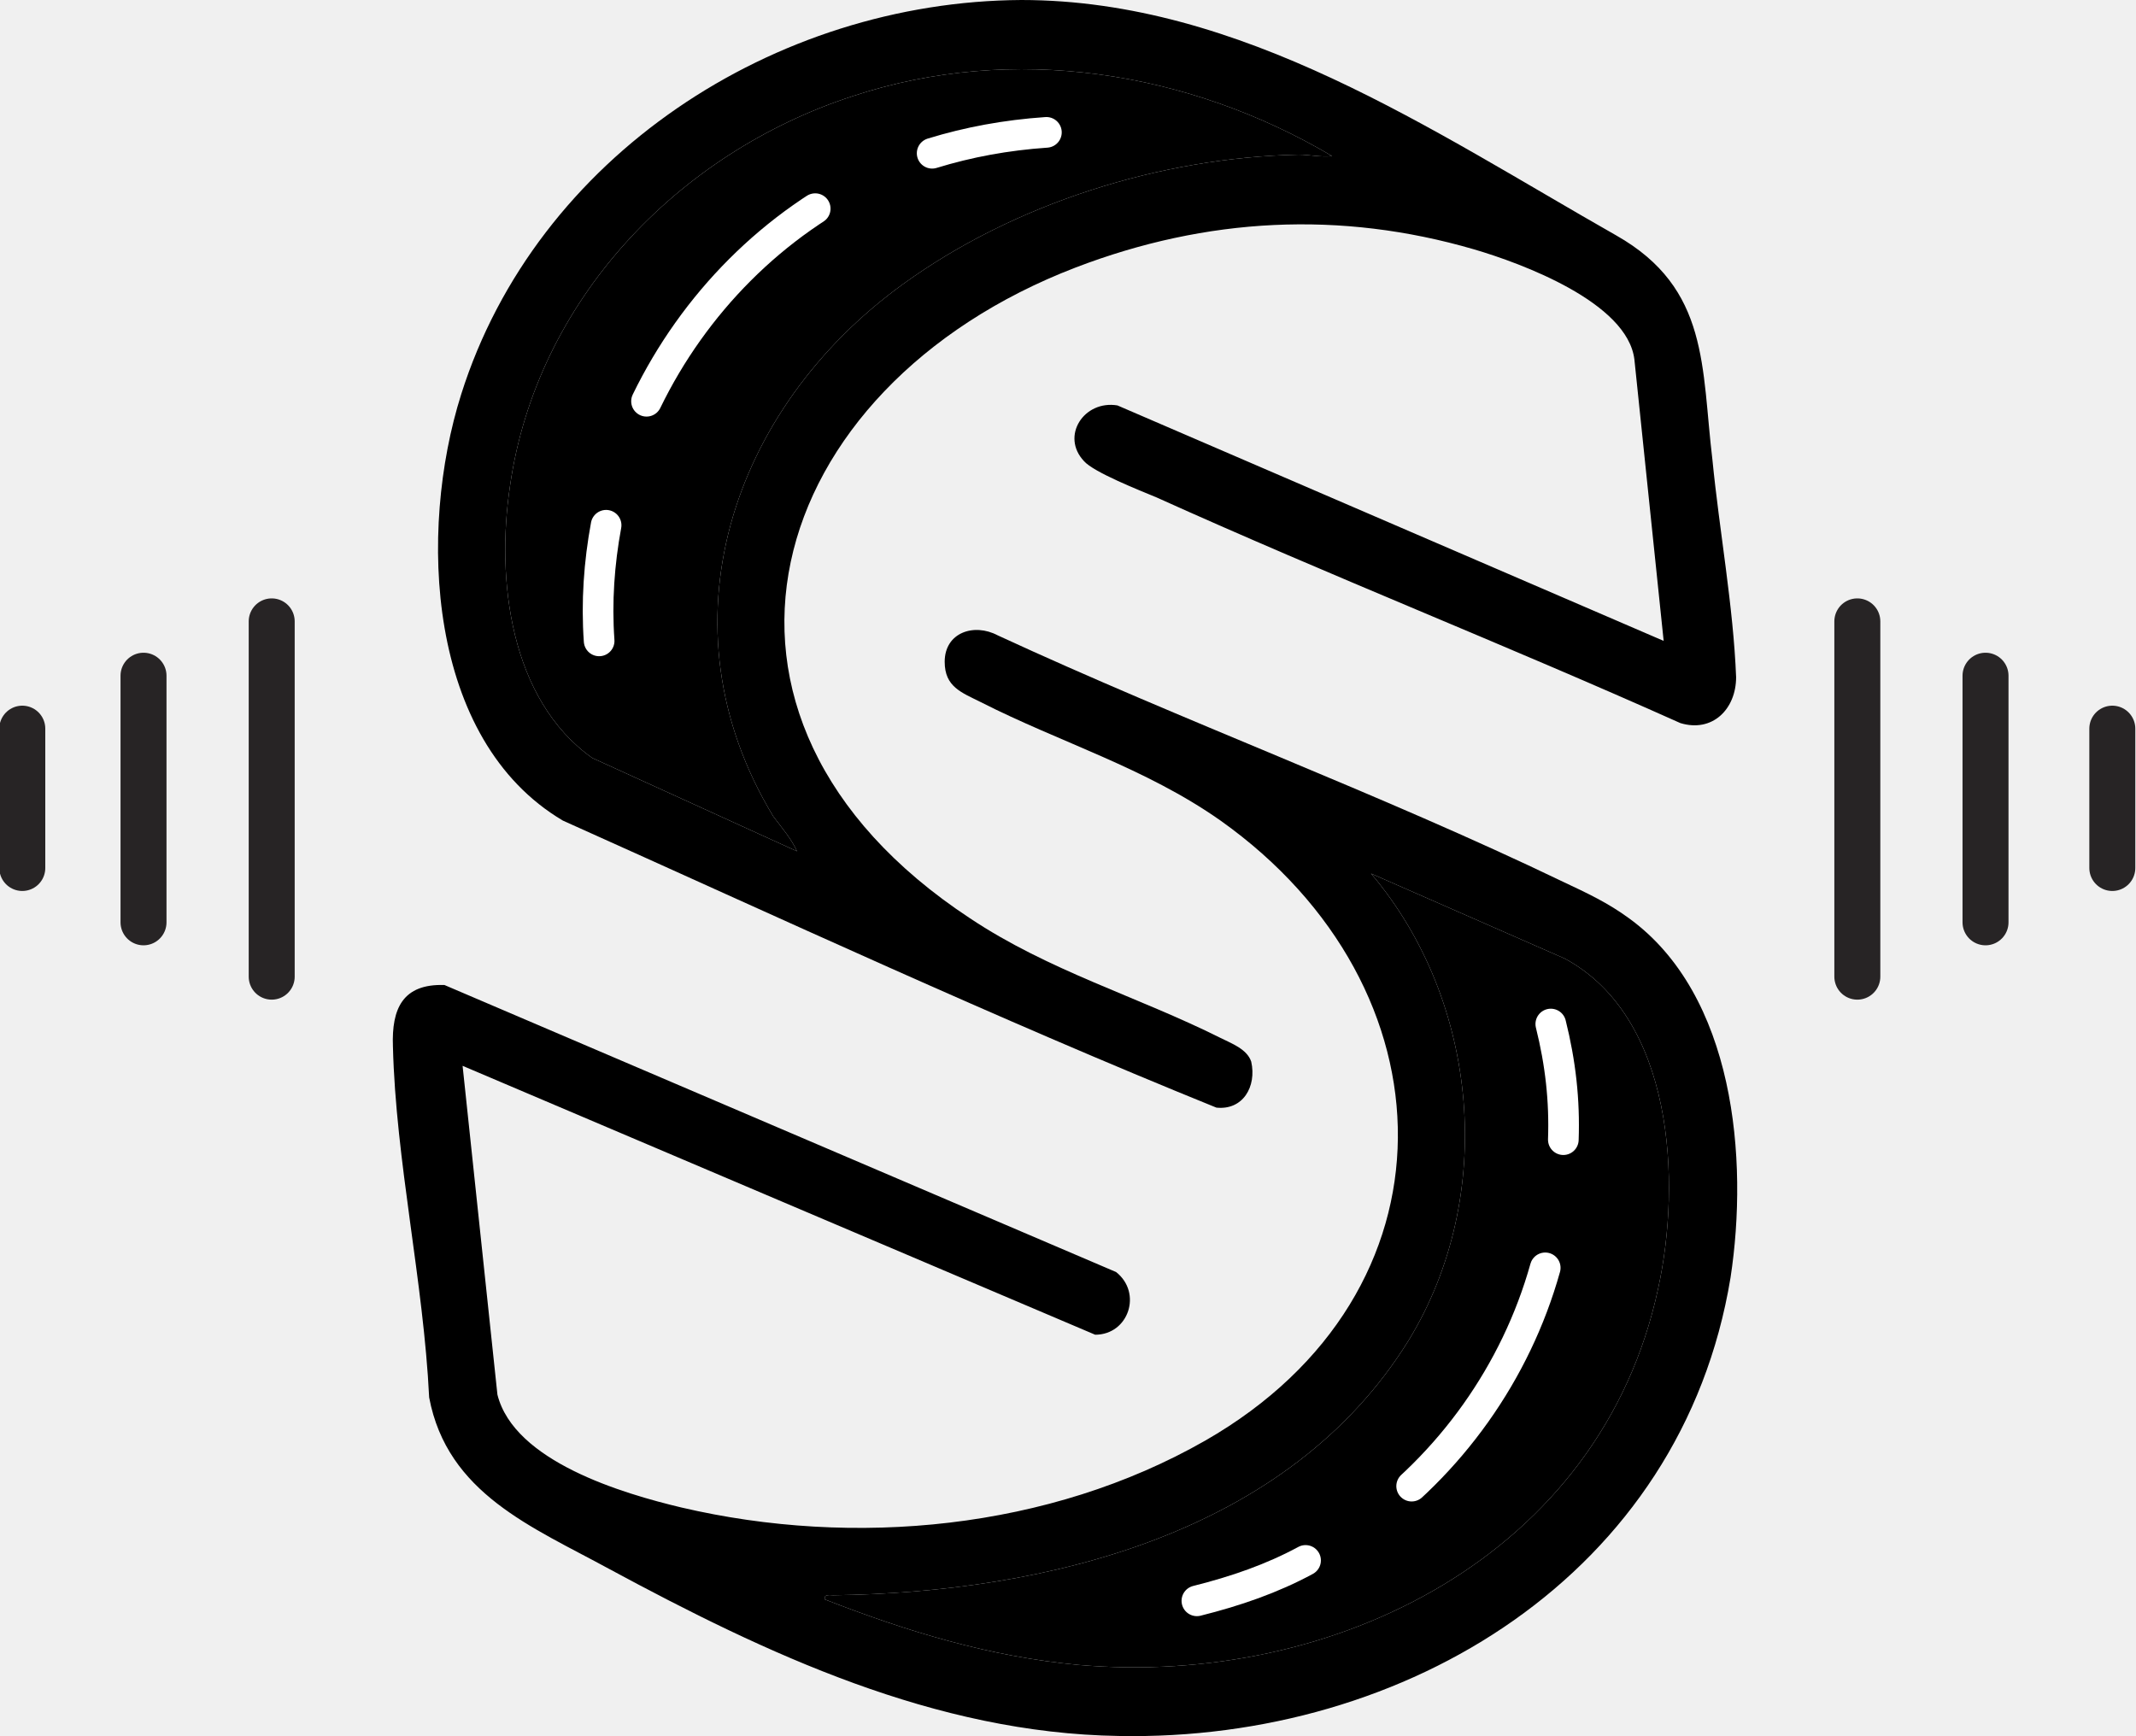
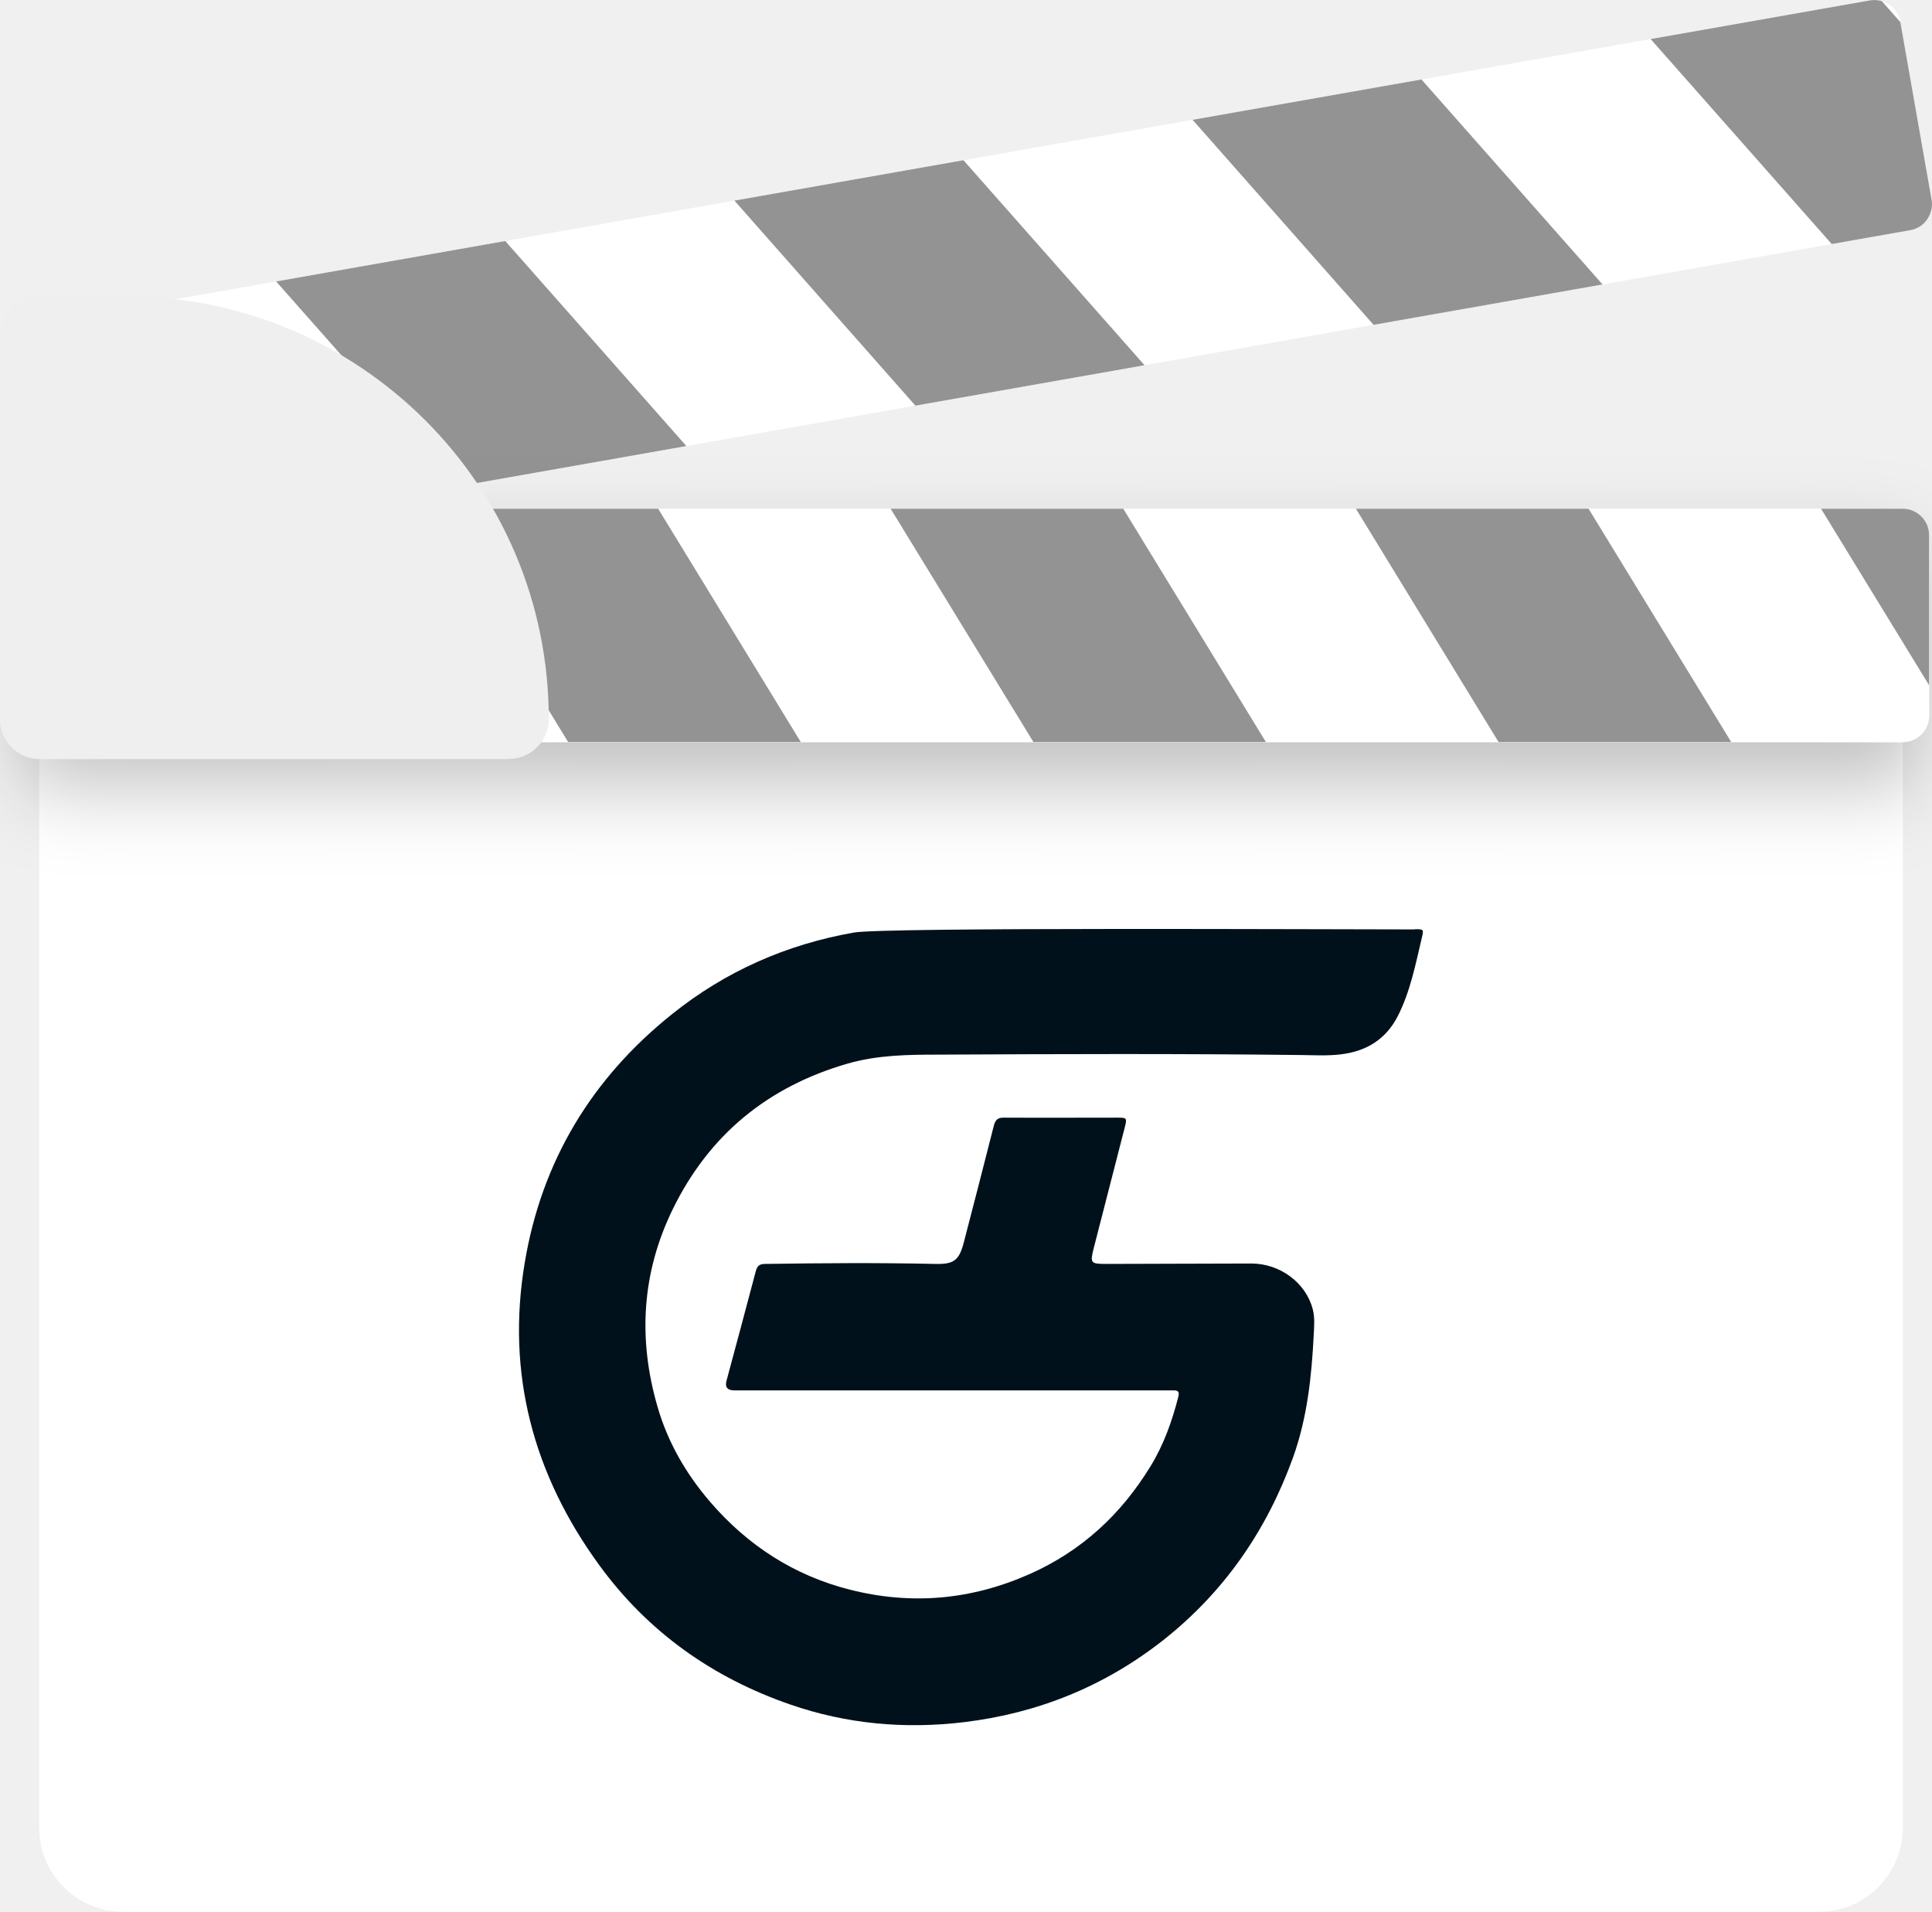
- <svg xmlns="http://www.w3.org/2000/svg" id="Layer_2" data-name="Layer 2" viewBox="0 0 15.33 12.46">
+ <svg xmlns="http://www.w3.org/2000/svg" xmlns:xlink="http://www.w3.org/1999/xlink" id="Layer_1" data-name="Layer 1" viewBox="0 0 92.59 91.62">
  <defs>
    <style>
      .cls-1 {
-         stroke-dasharray: 1.86 .93;
-       }
- 
-       .cls-1, .cls-2, .cls-3 {
-         fill: none;
-         stroke-linecap: round;
-         stroke-linejoin: round;
-       }
- 
-       .cls-1, .cls-3 {
-         stroke: #fff;
-         stroke-width: .22px;
+         fill: url(#linear-gradient-2);
      }

      .cls-2 {
-         stroke: #272425;
-         stroke-width: .33px;
+         fill: #fff;
+       }
+ 
+       .cls-3 {
+         clip-path: url(#clippath-1);
+       }
+ 
+       .cls-4 {
+         filter: url(#drop-shadow-1);
+       }
+ 
+       .cls-5 {
+         fill: #939393;
+       }
+ 
+       .cls-6 {
+         fill: #efefef;
+       }
+ 
+       .cls-7 {
+         fill: #00111b;
+       }
+ 
+       .cls-8 {
+         clip-path: url(#clippath-2);
+       }
+ 
+       .cls-9 {
+         fill: url(#linear-gradient);
      }
    </style>
+     <clipPath id="clippath-1">
+       <path class="cls-2" d="M89.61.02C88.36.24,2.93,15.3,1.67,15.53c-.34.06-.63.25-.81.52-.18.26-.27.6-.21.94.18,1.03,1.32,7.49,1.5,8.53.06.34.25.63.52.81.26.18.6.27.94.21,1.26-.22,86.69-15.29,87.94-15.51.34-.06.63-.25.81-.52.18-.26.27-.6.21-.94-.18-1.03-1.32-7.49-1.5-8.53-.06-.34-.25-.63-.52-.81-.26-.18-.6-.27-.94-.21Z" />
+     </clipPath>
+     <linearGradient id="linear-gradient" x1="1.9" y1="-22.32" x2="84.98" y2="60.75" gradientTransform="translate(-5.05 37.79) rotate(-10)" gradientUnits="userSpaceOnUse">
+       <stop offset="0" stop-color="#bfbfbf" />
+       <stop offset=".04" stop-color="#bfbfbf" />
+       <stop offset=".39" stop-color="#fff" />
+       <stop offset=".4" stop-color="#fbfbfb" />
+       <stop offset=".43" stop-color="#ededed" />
+       <stop offset=".47" stop-color="#e5e5e5" />
+       <stop offset=".54" stop-color="#e3e3e3" />
+       <stop offset=".67" stop-color="#e4e4e4" />
+       <stop offset=".72" stop-color="#ebebeb" />
+       <stop offset=".75" stop-color="#f7f7f7" />
+       <stop offset=".77" stop-color="#fff" />
+       <stop offset=".89" stop-color="#fff" />
+       <stop offset=".89" stop-color="#fbfbfb" />
+       <stop offset=".92" stop-color="#ededed" />
+       <stop offset=".95" stop-color="#e5e5e5" />
+       <stop offset="1" stop-color="#e3e3e3" />
+     </linearGradient>
+     <filter id="drop-shadow-1" x="-5.41" y="20.16" width="111.64" height="24" filterUnits="userSpaceOnUse">
+       <feOffset dx="0" dy="2" />
+       <feGaussianBlur result="blur" stdDeviation="2" />
+       <feFlood flood-color="#000" flood-opacity=".25" />
+       <feComposite in2="blur" operator="in" />
+       <feComposite in="SourceGraphic" />
+     </filter>
+     <clipPath id="clippath-2">
+       <path class="cls-2" d="M91.19,24.38H1.89c-.35,0-.66.14-.89.37s-.37.54-.37.89v8.66c0,.35.14.66.37.89s.54.37.89.37h89.3c.35,0,.66-.14.89-.37s.37-.54.37-.89v-8.66c0-.35-.14-.66-.37-.89s-.54-.37-.89-.37Z" />
+     </clipPath>
+     <linearGradient id="linear-gradient-2" x1=".26" y1="23.14" x2="83.34" y2="106.22" gradientTransform="matrix(1,0,0,1,0,0)" xlink:href="#linear-gradient" />
  </defs>
-   <g id="BACKGROUND">
+   <path class="cls-2" d="M87.15,91.62H5.92c-1.12,0-2.13-.45-2.86-1.18-.73-.73-1.18-1.74-1.18-2.86v-54.03h89.31v54.03c0,1.12-.45,2.13-1.18,2.86-.73.73-1.74,1.18-2.86,1.18Z" />
+   <g>
    <g>
-       <g>
-         <path d="M11.69,6.59c-.15-.11-.3-.18-.47-.26-1.33-.64-2.72-1.15-4.06-1.77-.17-.09-.38-.02-.38.19,0,.18.12.22.26.29.57.29,1.18.47,1.72.85,1.69,1.2,1.74,3.39-.11,4.45-1.12.64-2.52.77-3.76.48-.42-.1-1.2-.33-1.32-.81l-.25-2.36,4.54,1.93c.24,0,.34-.3.15-.45l-4.82-2.06c-.3-.01-.38.17-.37.44.02.82.22,1.69.26,2.52.13.69.74.93,1.29,1.23,1.13.61,2.34,1.18,3.66,1.2,2.06.04,4.04-1.16,4.39-3.29.13-.85.03-2.03-.73-2.58ZM11.9,9.25c-.41,1.91-2.32,2.86-4.16,2.7-.64-.06-1.23-.24-1.82-.47-.01-.04.04-.03.06-.03,1.53-.02,3.27-.44,4.13-1.83.63-1.03.51-2.43-.27-3.35l1.39.61c.78.42.84,1.6.67,2.37Z" />
-         <path d="M12.29,3.3c-.08-.66-.02-1.23-.69-1.61C10.28.94,8.91,0,7.33,0c-1.77.01-3.48,1.12-4.02,2.83-.31.98-.25,2.48.73,3.06,1.56.7,3.11,1.42,4.69,2.06.19.02.29-.15.25-.33-.03-.09-.14-.13-.22-.17-.6-.3-1.23-.48-1.8-.86-2.2-1.45-1.48-3.81.76-4.67.94-.36,1.9-.41,2.86-.13.34.1,1.1.38,1.15.79l.21,2.02-3.92-1.69c-.24-.04-.41.22-.24.4.07.08.4.21.52.26,1.24.56,2.51,1.06,3.76,1.62.23.07.4-.1.4-.33-.02-.51-.12-1.05-.17-1.56ZM9.32,1.11c-.99.02-2.04.35-2.84.93-1.23.89-1.76,2.45-.93,3.82.06.08.13.16.17.25l-1.47-.67c-.59-.42-.69-1.28-.59-1.95.19-1.33,1.2-2.39,2.46-2.8,1.15-.38,2.41-.18,3.44.43-.08.01-.16-.01-.24-.01Z" />
-         <path d="M9.56,1.12c-.08.01-.16-.01-.24-.01-.99.02-2.04.35-2.84.93-1.23.89-1.76,2.45-.93,3.82.06.08.13.16.17.25l-1.47-.67c-.59-.42-.69-1.28-.59-1.95.19-1.33,1.2-2.39,2.46-2.8,1.15-.38,2.41-.18,3.44.43Z" />
-         <path d="M11.9,9.25c-.41,1.91-2.32,2.86-4.16,2.7-.64-.06-1.23-.24-1.82-.47-.01-.04.04-.03.06-.03,1.53-.02,3.27-.44,4.13-1.83.63-1.03.51-2.43-.27-3.35l1.39.61c.78.42.84,1.6.67,2.37Z" />
+       <path class="cls-2" d="M89.61.02C88.36.24,2.93,15.3,1.67,15.53c-.34.06-.63.25-.81.52-.18.26-.27.6-.21.94.18,1.03,1.32,7.49,1.5,8.53.06.34.25.63.52.81.26.18.6.27.94.21,1.26-.22,86.69-15.29,87.94-15.51.34-.06.63-.25.81-.52.18-.26.27-.6.21-.94-.18-1.03-1.32-7.49-1.5-8.53-.06-.34-.25-.63-.52-.81-.26-.18-.6-.27-.94-.21Z" />
+       <g class="cls-3">
        <g>
-           <path class="cls-3" d="M4.3,4.6c-.02-.28,0-.56.05-.83" />
-           <path class="cls-1" d="M4.64,2.88c.34-.7.91-1.28,1.62-1.61" />
-           <path class="cls-3" d="M6.69,1.1c.26-.08.53-.13.82-.15" />
-         </g>
-         <g>
-           <path class="cls-3" d="M11.13,7.35c.07.28.1.55.09.83" />
-           <path class="cls-1" d="M11.09,9.1c-.21.75-.68,1.41-1.32,1.86" />
-           <path class="cls-3" d="M9.37,11.2c-.24.13-.5.22-.78.29" />
+           <polygon class="cls-9" points="11.92 26.35 .94 28.29 -10.2 15.68 .78 13.74 11.92 26.35" />
+           <polygon class="cls-5" points="33.87 22.48 22.9 24.42 11.75 11.81 22.73 9.87 33.87 22.48" />
+           <polygon class="cls-5" points="55.83 18.61 44.85 20.55 33.71 7.93 44.69 6 55.83 18.61" />
+           <polygon class="cls-5" points="77.78 14.74 66.81 16.68 55.67 4.06 66.64 2.13 77.78 14.74" />
+           <polygon class="cls-5" points="99.74 10.87 88.76 12.8 77.62 .19 88.6 -1.74 99.74 10.87" />
        </g>
      </g>
+     </g>
+     <g class="cls-4">
      <g>
-         <line class="cls-2" x1="13.33" y1="4.46" x2="13.33" y2="7.01" />
-         <line class="cls-2" x1="14.25" y1="4.85" x2="14.25" y2="6.62" />
-         <line class="cls-2" x1="15.16" y1="5.23" x2="15.16" y2="6.23" />
+         <path class="cls-2" d="M91.19,24.38H1.89c-.35,0-.66.14-.89.37s-.37.54-.37.89v8.66c0,.35.14.66.37.89s.54.37.89.37h89.3c.35,0,.66-.14.89-.37s.37-.54.37-.89v-8.66c0-.35-.14-.66-.37-.89s-.54-.37-.89-.37Z" />
+         <g class="cls-8">
+           <g>
+             <polygon class="cls-1" points="17.06 37.15 5.91 37.15 -2.87 22.79 8.27 22.79 17.06 37.15" />
+             <polygon class="cls-5" points="39.35 37.15 28.2 37.15 19.42 22.79 30.57 22.79 39.35 37.15" />
+             <polygon class="cls-5" points="61.64 37.15 50.5 37.15 41.71 22.79 52.86 22.79 61.64 37.15" />
+             <polygon class="cls-5" points="83.94 37.15 72.79 37.15 64.01 22.79 75.16 22.79 83.94 37.15" />
+             <polygon class="cls-5" points="106.23 37.15 95.09 37.15 86.3 22.79 97.45 22.79 106.23 37.15" />
+           </g>
+         </g>
      </g>
-       <g>
-         <line class="cls-2" x1="1.95" y1="4.46" x2="1.95" y2="7.01" />
-         <line class="cls-2" x1="1.03" y1="4.85" x2="1.03" y2="6.62" />
-       </g>
-       <line class="cls-2" x1=".16" y1="5.23" x2=".16" y2="6.23" />
    </g>
+     <path class="cls-6" d="M24.39,36.38H1.91c-.53,0-1-.21-1.35-.56-.34-.34-.56-.82-.56-1.35v-18.36c0-.53.21-1,.56-1.35.34-.34.82-.56,1.35-.56h4.13c5.59,0,10.66,2.27,14.33,5.93s5.93,8.73,5.93,14.33c0,.53-.21,1-.56,1.35-.34.34-.82.56-1.35.56Z" />
  </g>
+   <path class="cls-7" d="M67.81,44.53c.42,0,.43,0,.33.41-.3,1.27-.55,2.57-1.15,3.75-.57,1.12-1.52,1.7-2.76,1.84-.6.07-1.2.04-1.81.03-5.81-.07-11.63-.05-17.44-.02-1.47,0-2.94.02-4.36.43-3.8,1.1-6.62,3.39-8.37,6.96-1.5,3.06-1.68,6.24-.74,9.48.49,1.7,1.36,3.21,2.52,4.56,1.8,2.09,4.02,3.53,6.7,4.21,2.96.75,5.83.49,8.62-.75,2.48-1.1,4.37-2.85,5.78-5.15.64-1.04,1.04-2.17,1.34-3.34.09-.34-.12-.31-.33-.31-2.95,0-5.91,0-8.86,0-4.03,0-8.06,0-12.09,0q-.5,0-.37-.47c.47-1.75.94-3.49,1.4-5.24.07-.26.18-.35.45-.35,2.72-.04,5.43-.06,8.15,0,.91.02,1.15-.17,1.38-1.07.48-1.85.96-3.7,1.43-5.56.08-.3.21-.39.51-.38,1.8.01,3.59,0,5.39,0,.48,0,.49.01.37.48-.5,1.93-.99,3.87-1.49,5.8-.17.68-.14.73.58.73,2.33,0,4.65-.02,6.98-.02,1.37,0,2.61.92,2.94,2.18.11.41.07.82.05,1.23-.1,2-.31,3.98-.99,5.88-1.26,3.49-3.29,6.44-6.21,8.75-2.82,2.22-6.01,3.51-9.56,3.94-2.84.34-5.61.09-8.31-.84-3.74-1.29-6.83-3.48-9.16-6.67-3.17-4.34-4.48-9.2-3.58-14.52.81-4.85,3.21-8.83,7.07-11.91,2.56-2.05,5.47-3.33,8.7-3.9,1.46-.26,22.65-.15,26.89-.15Z" />
</svg>
